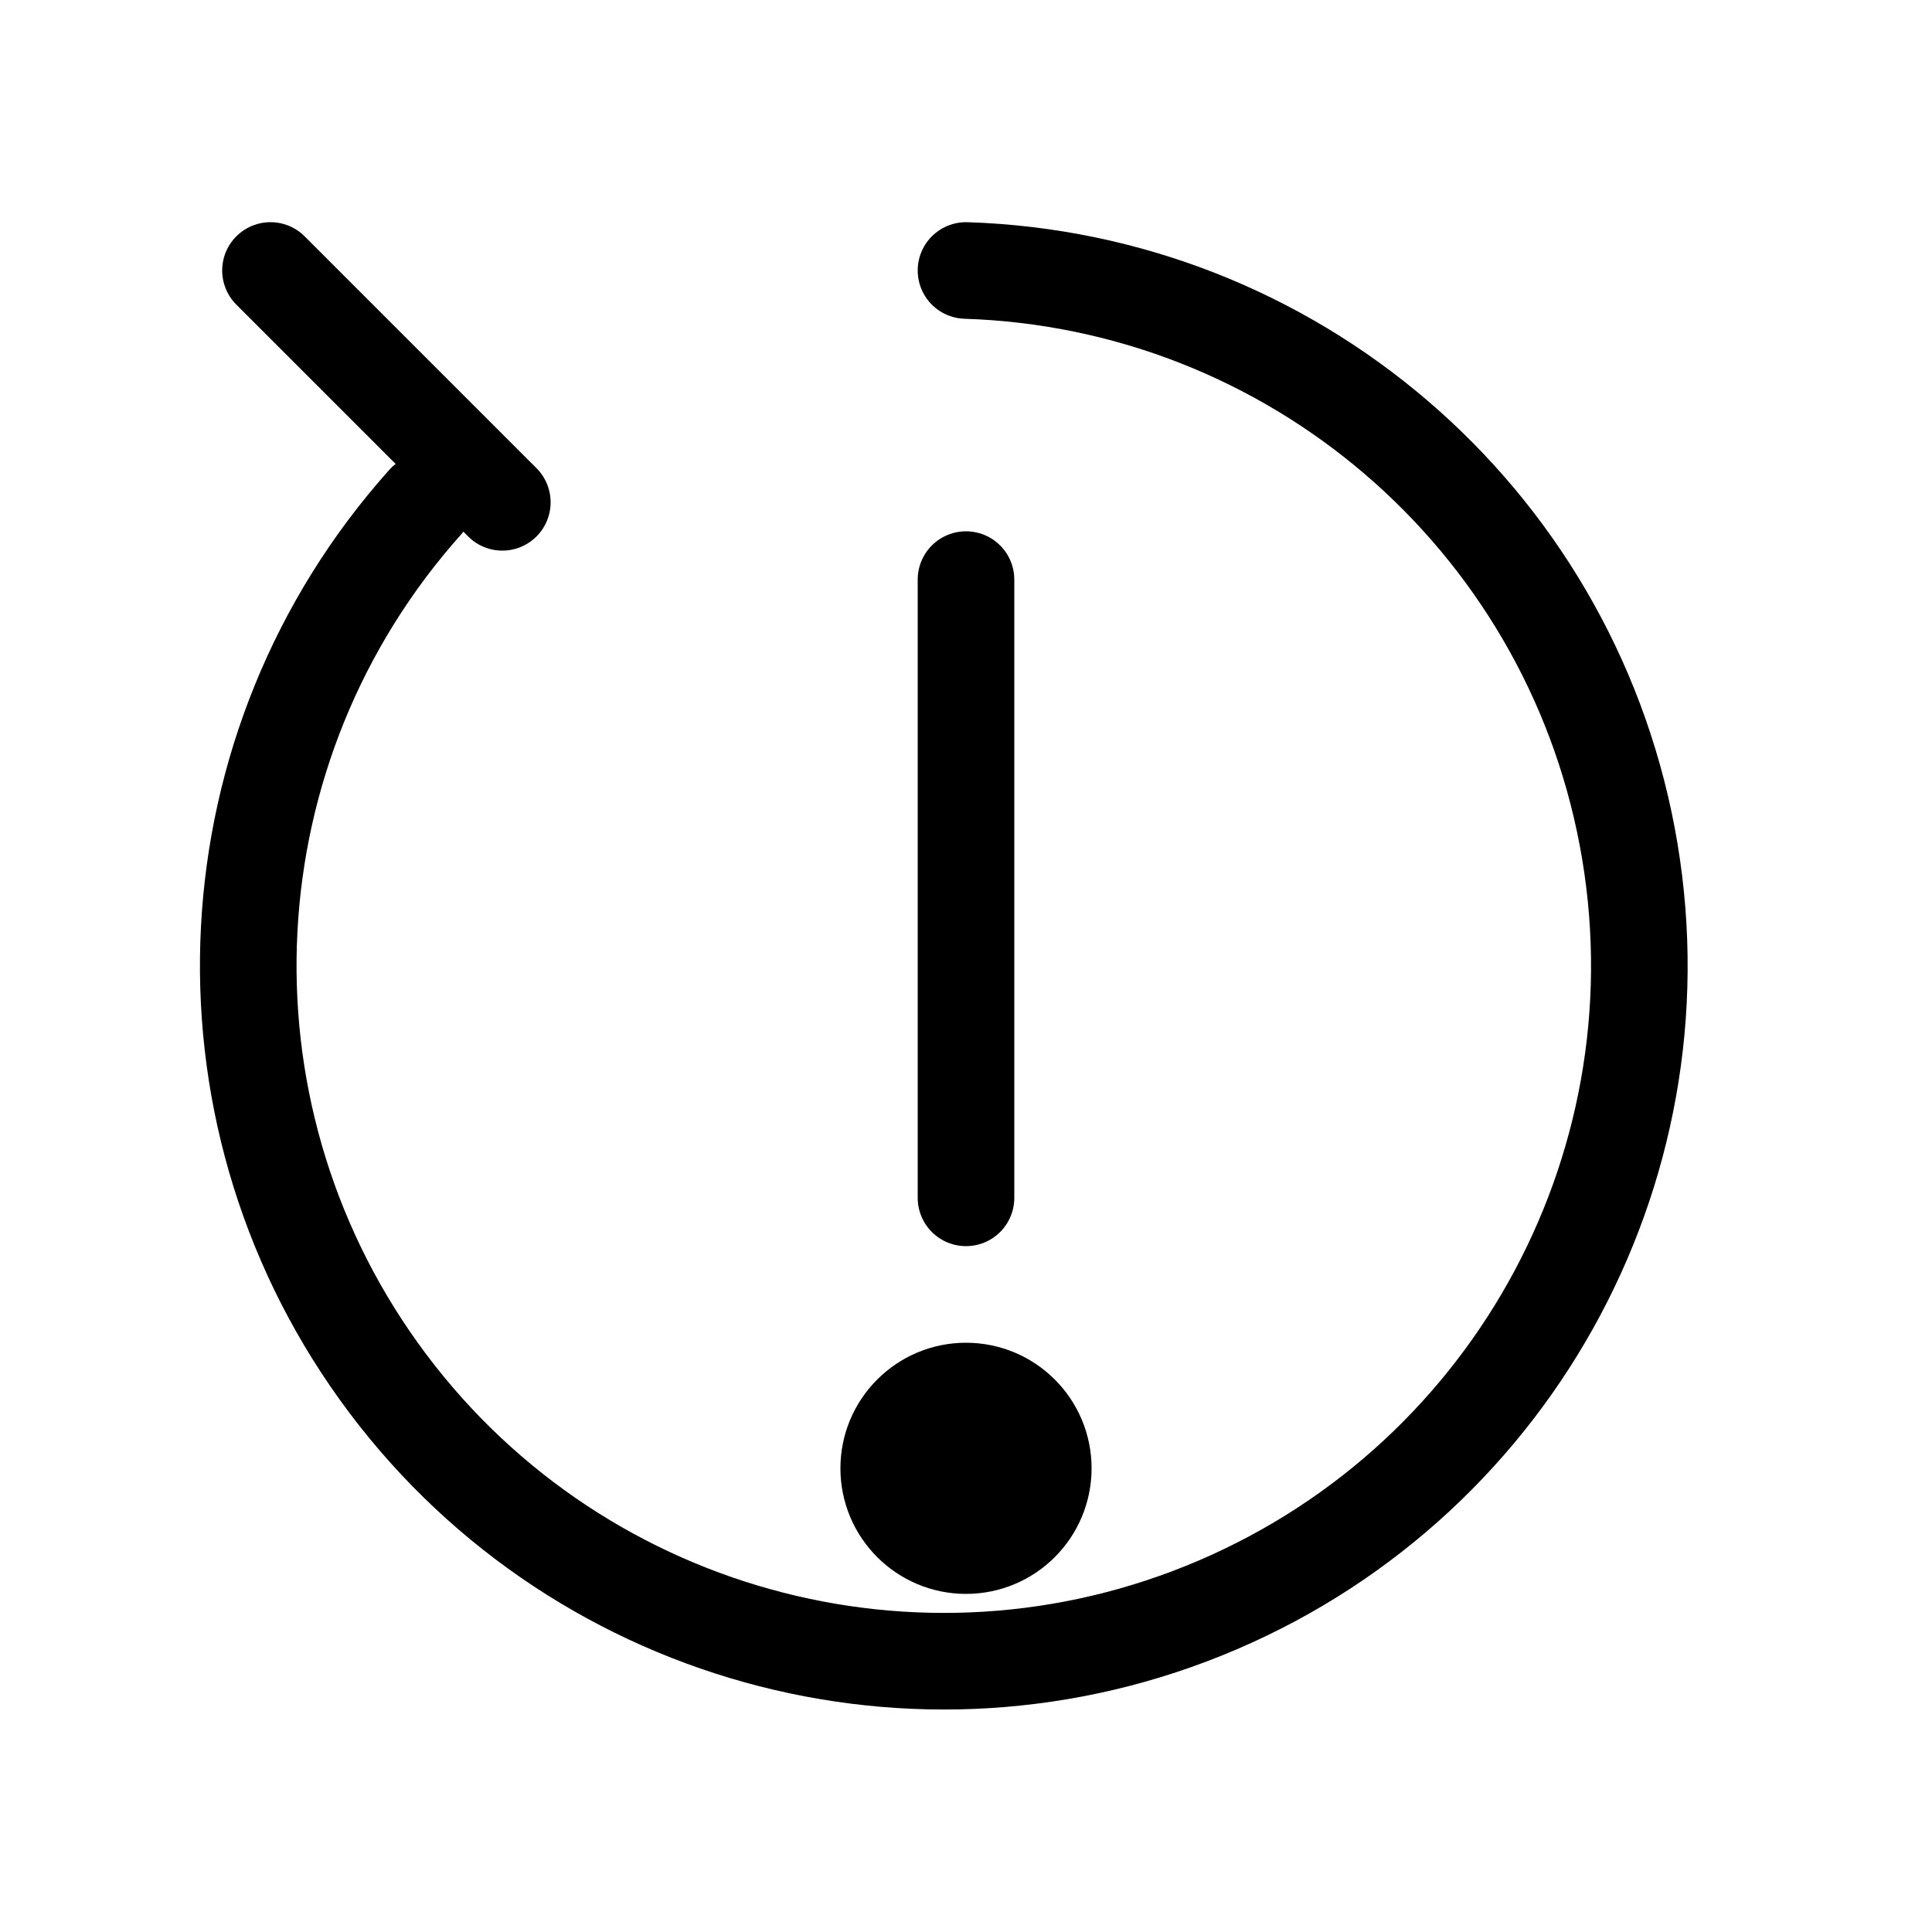
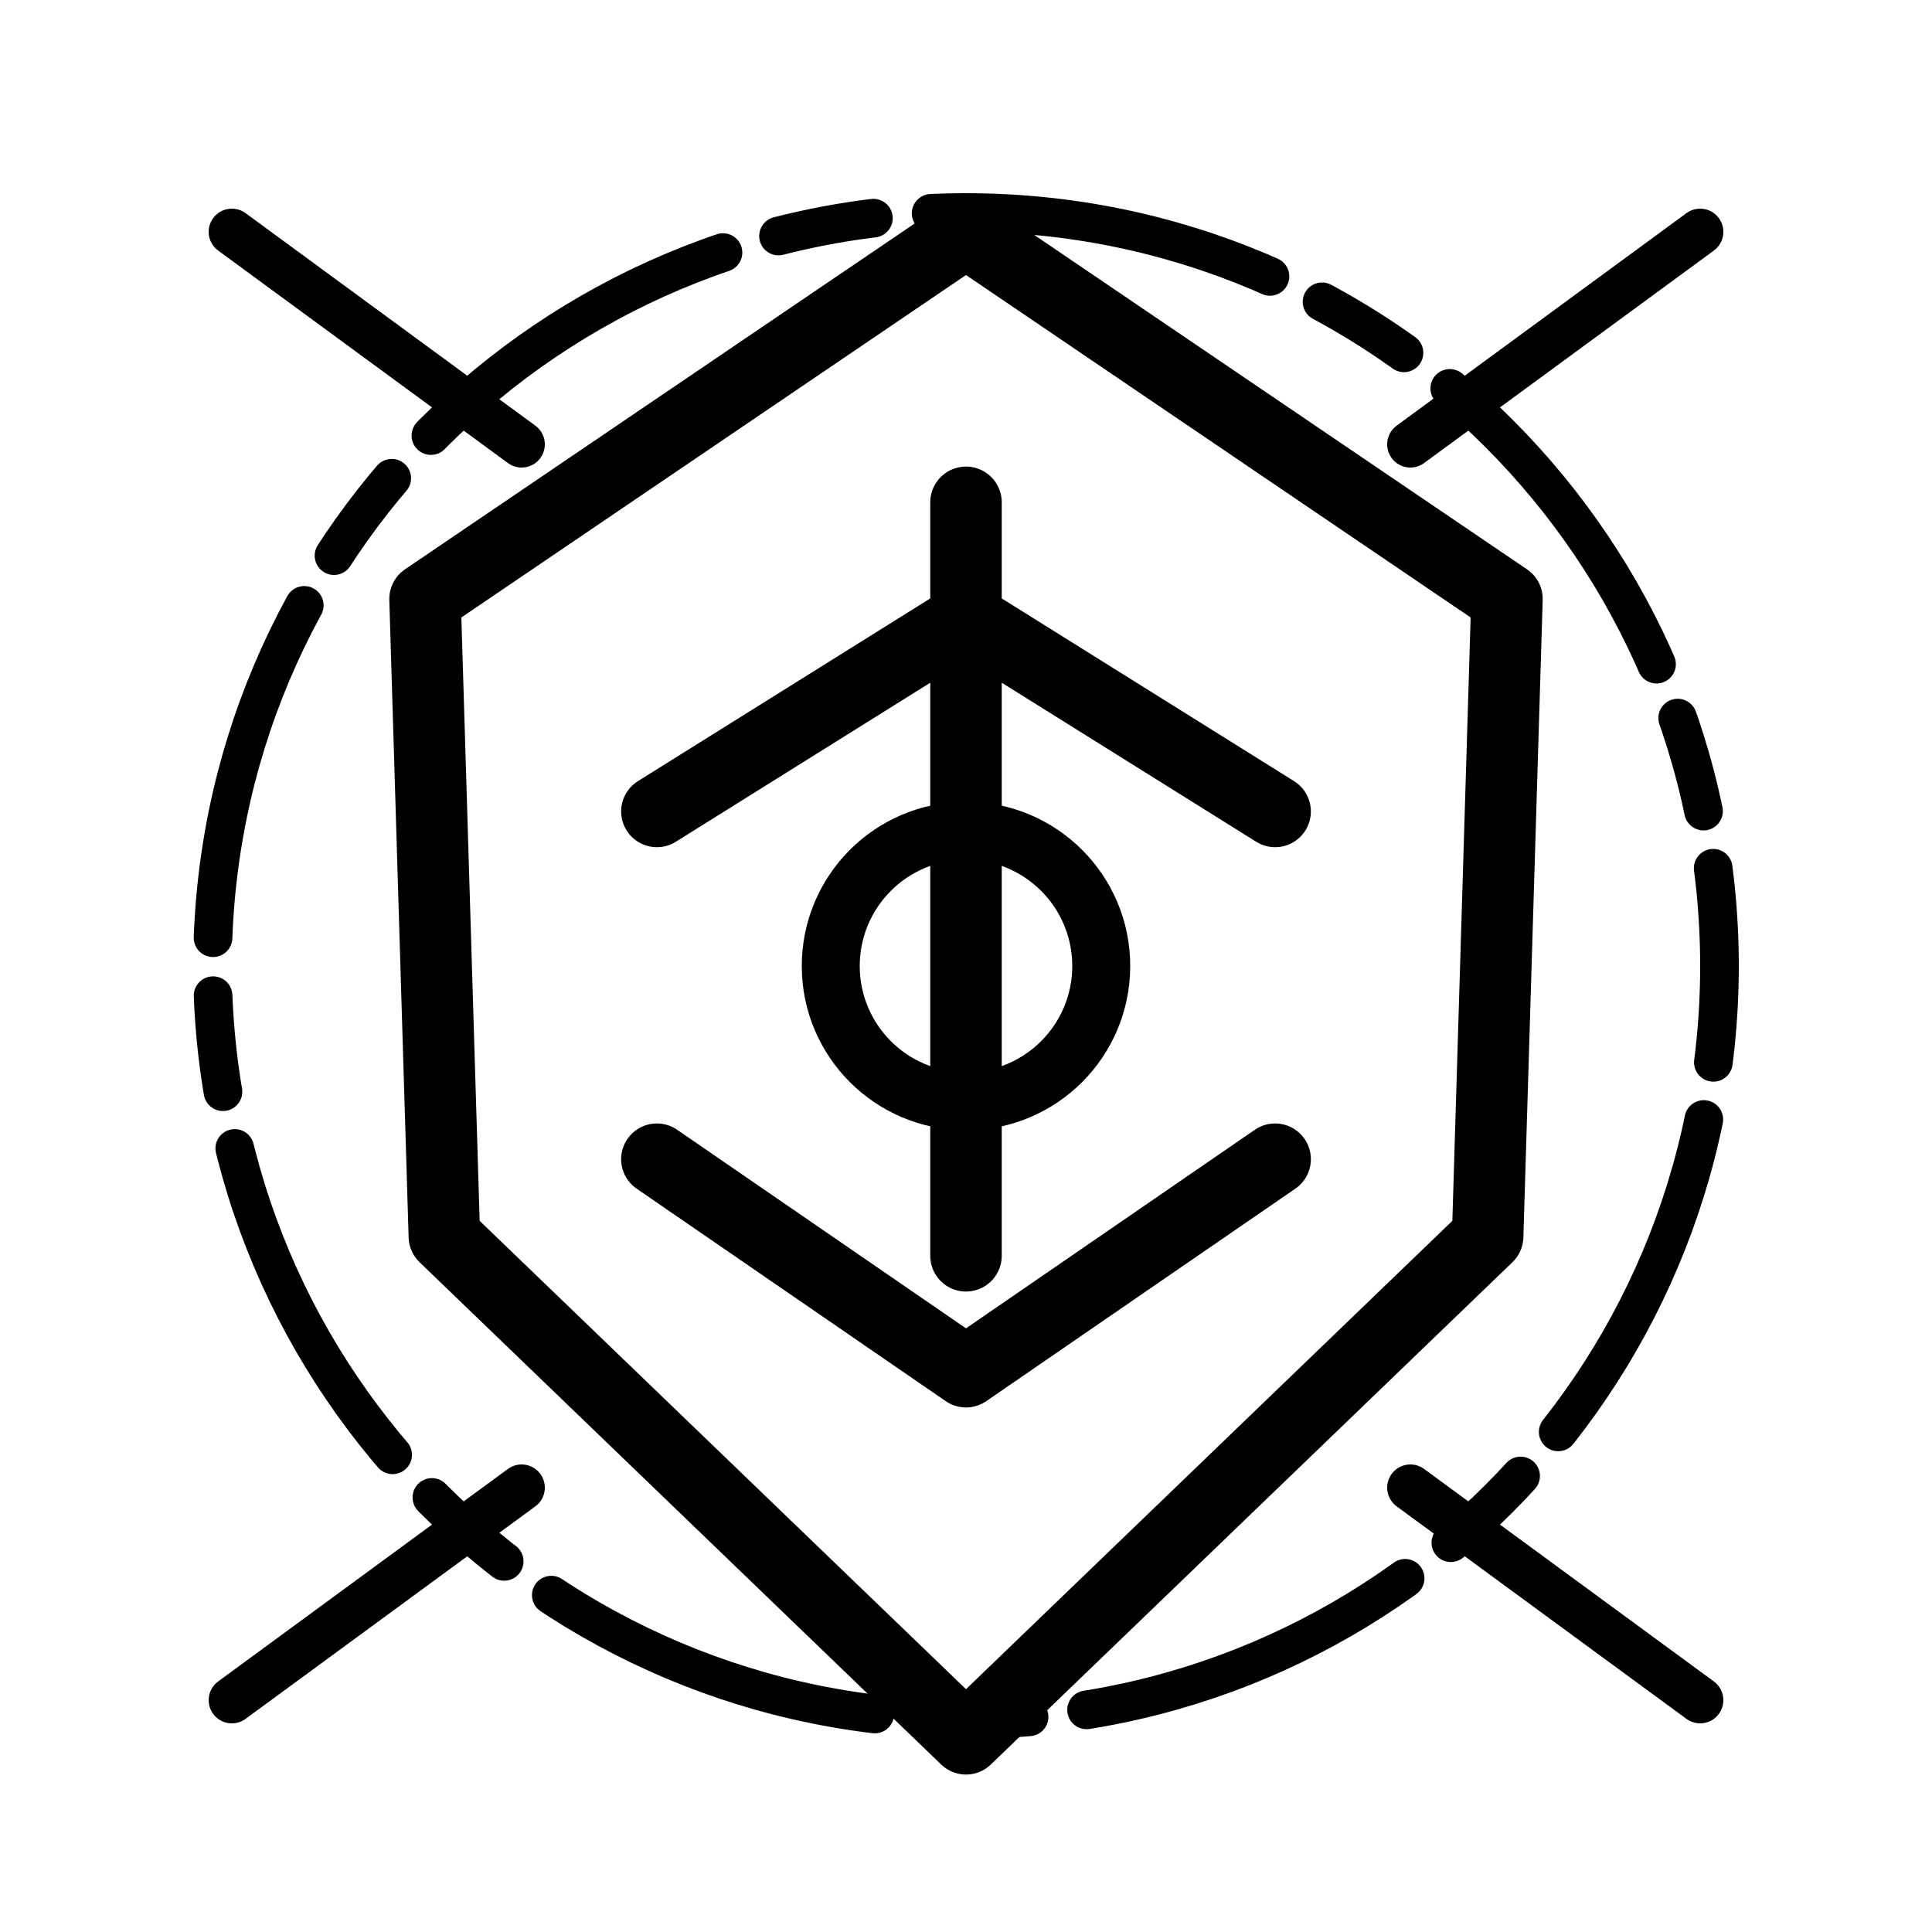
- <svg xmlns="http://www.w3.org/2000/svg" viewBox="0 0 100 100" fill="none" stroke="currentColor" stroke-width="5" stroke-linecap="round" stroke-linejoin="round">
-   <path d="M50 14 A36 36 0 1 1 22 26" />
-   <path d="M50 30 V62" />
-   <circle cx="50" cy="76" r="4" fill="currentColor" />
-   <path d="M14 14 L26 26" />
+ <svg xmlns="http://www.w3.org/2000/svg" viewBox="0 0 100 100" fill="none" stroke="currentColor" stroke-linecap="round" stroke-linejoin="round">
+   <circle cx="50" cy="50" r="39" stroke-width="2" stroke-dasharray="5 3 18 3" />
+   <path stroke-width="3.7" d="M50 12 78 31 77 64 50 90 23 64 22 31Z M50 26V65 M34 42 50 32 66 42 M34 60 50 71 66 60" />
+   <path stroke-width="2.4" d="M12 12 27 23 M88 12 73 23 M12 88 27 77 M88 88 73 77" />
+   <circle cx="50" cy="50" r="7" stroke-width="3" />
</svg>
